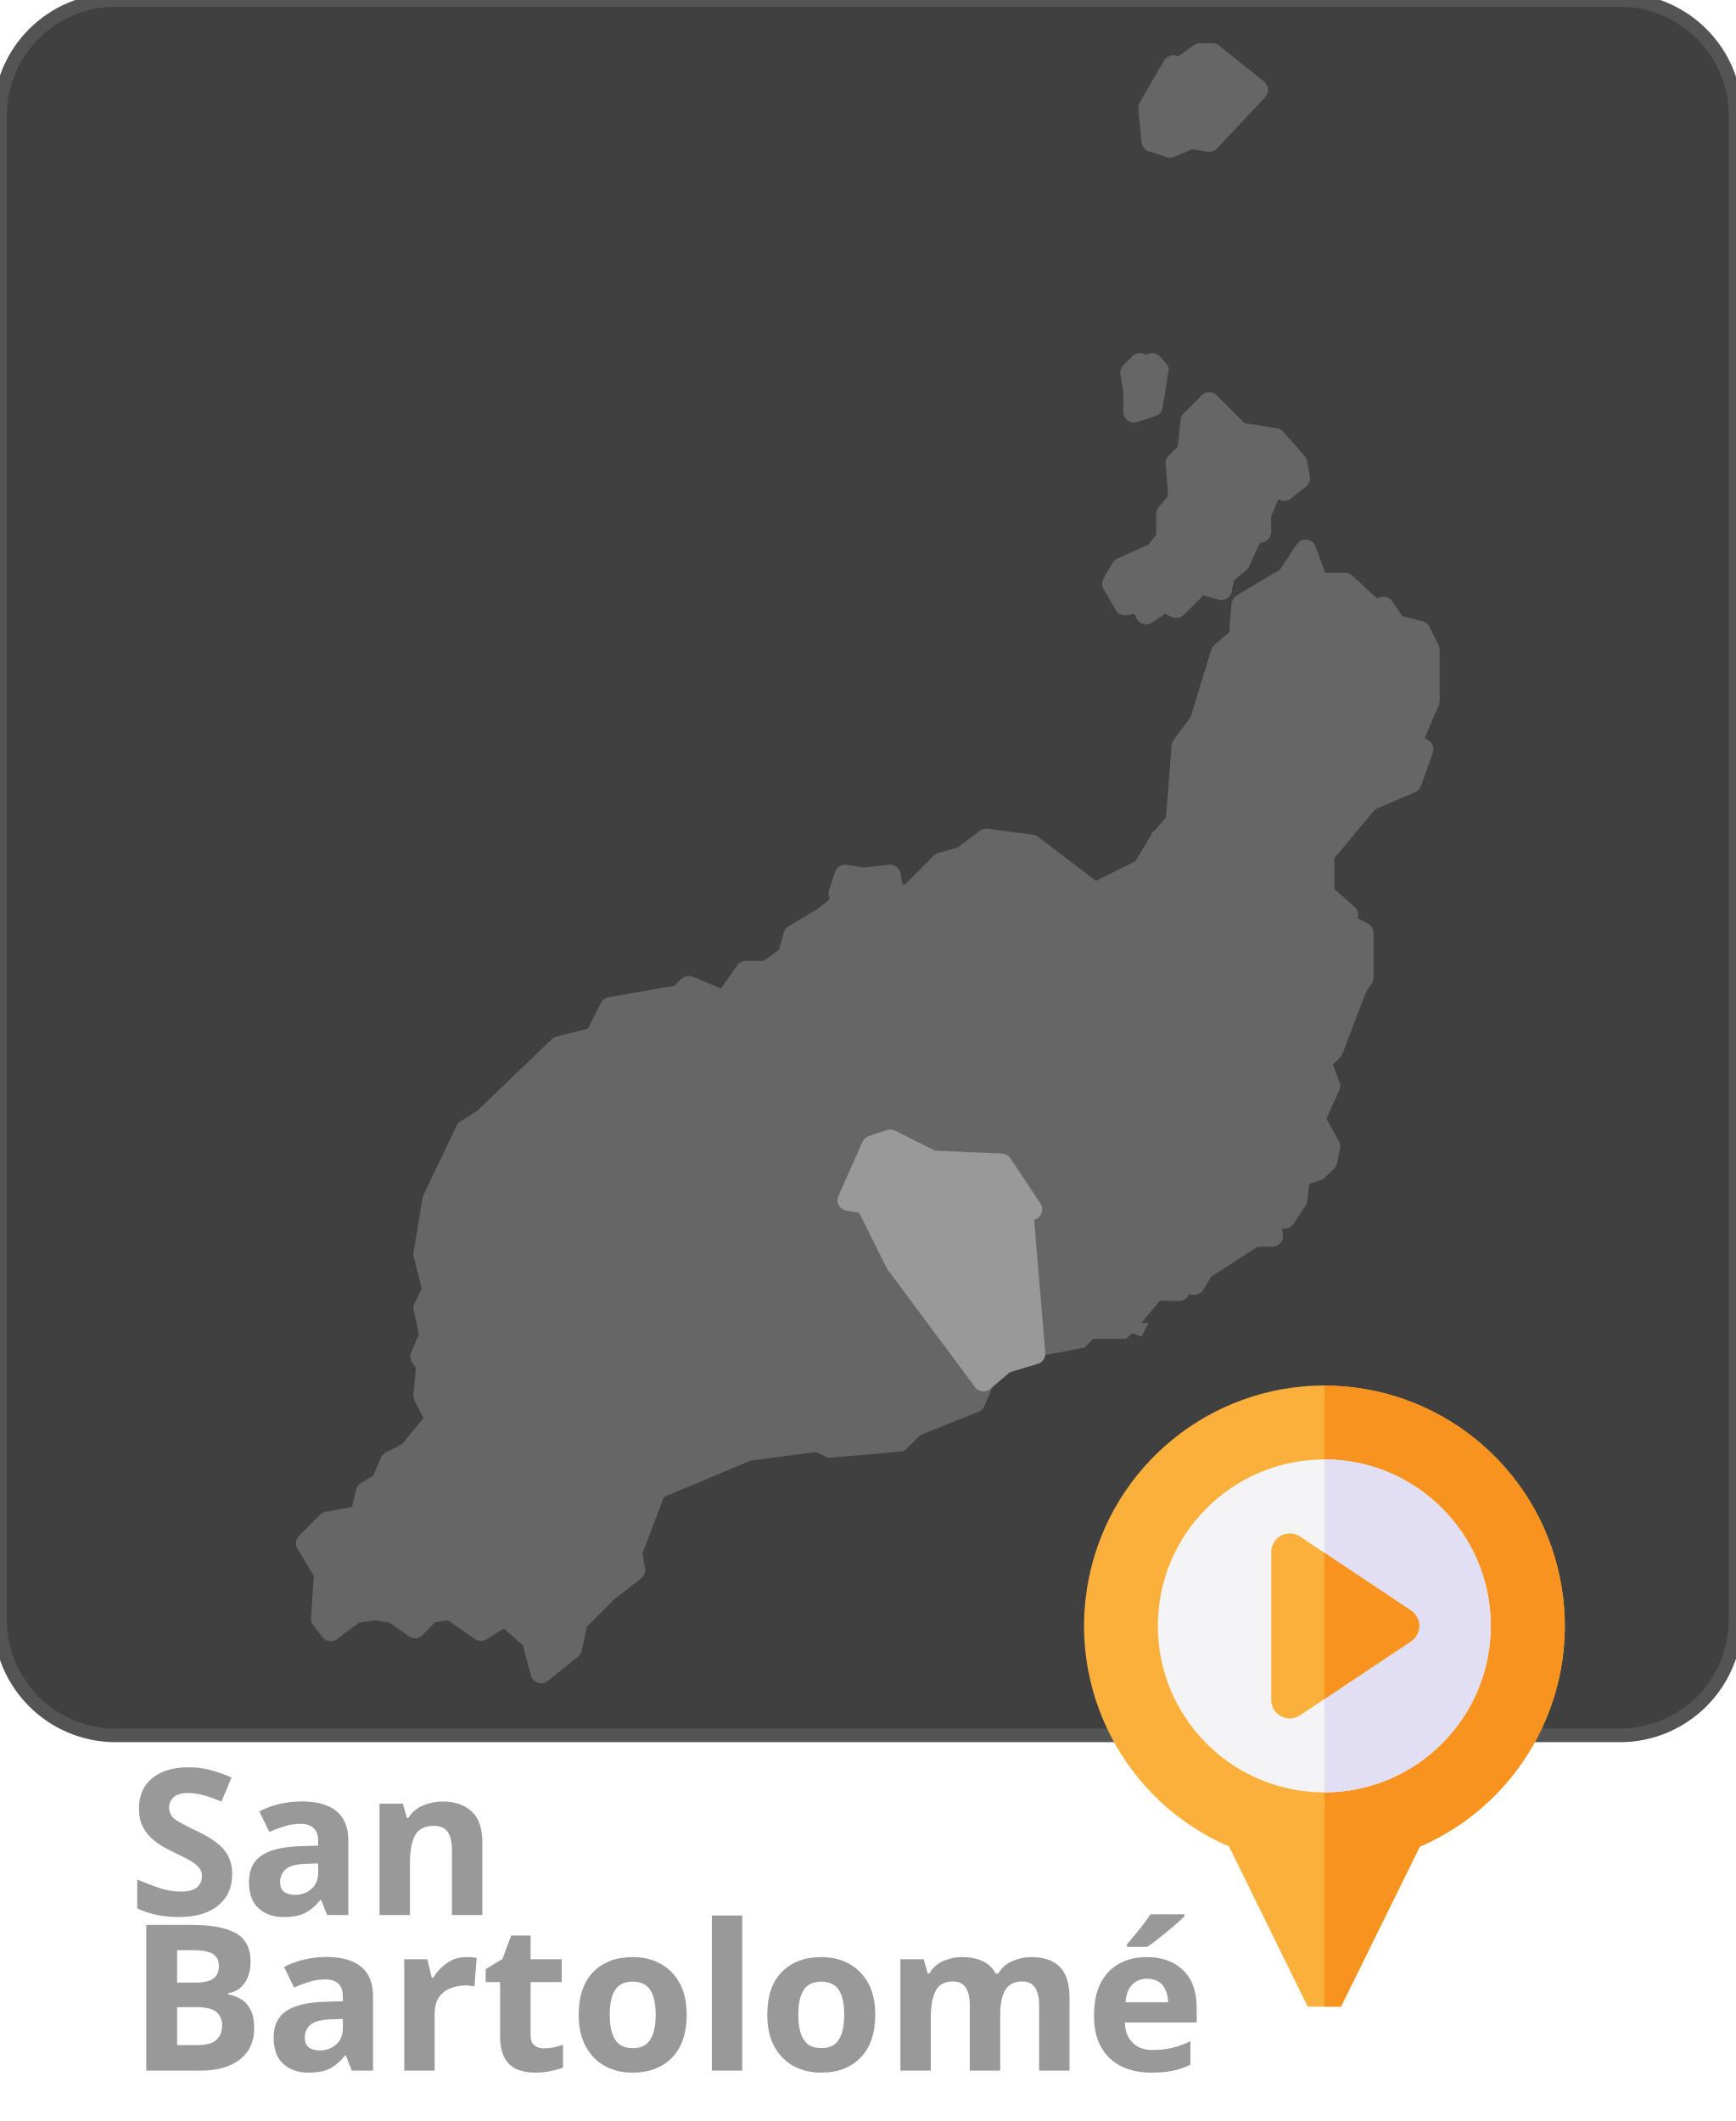
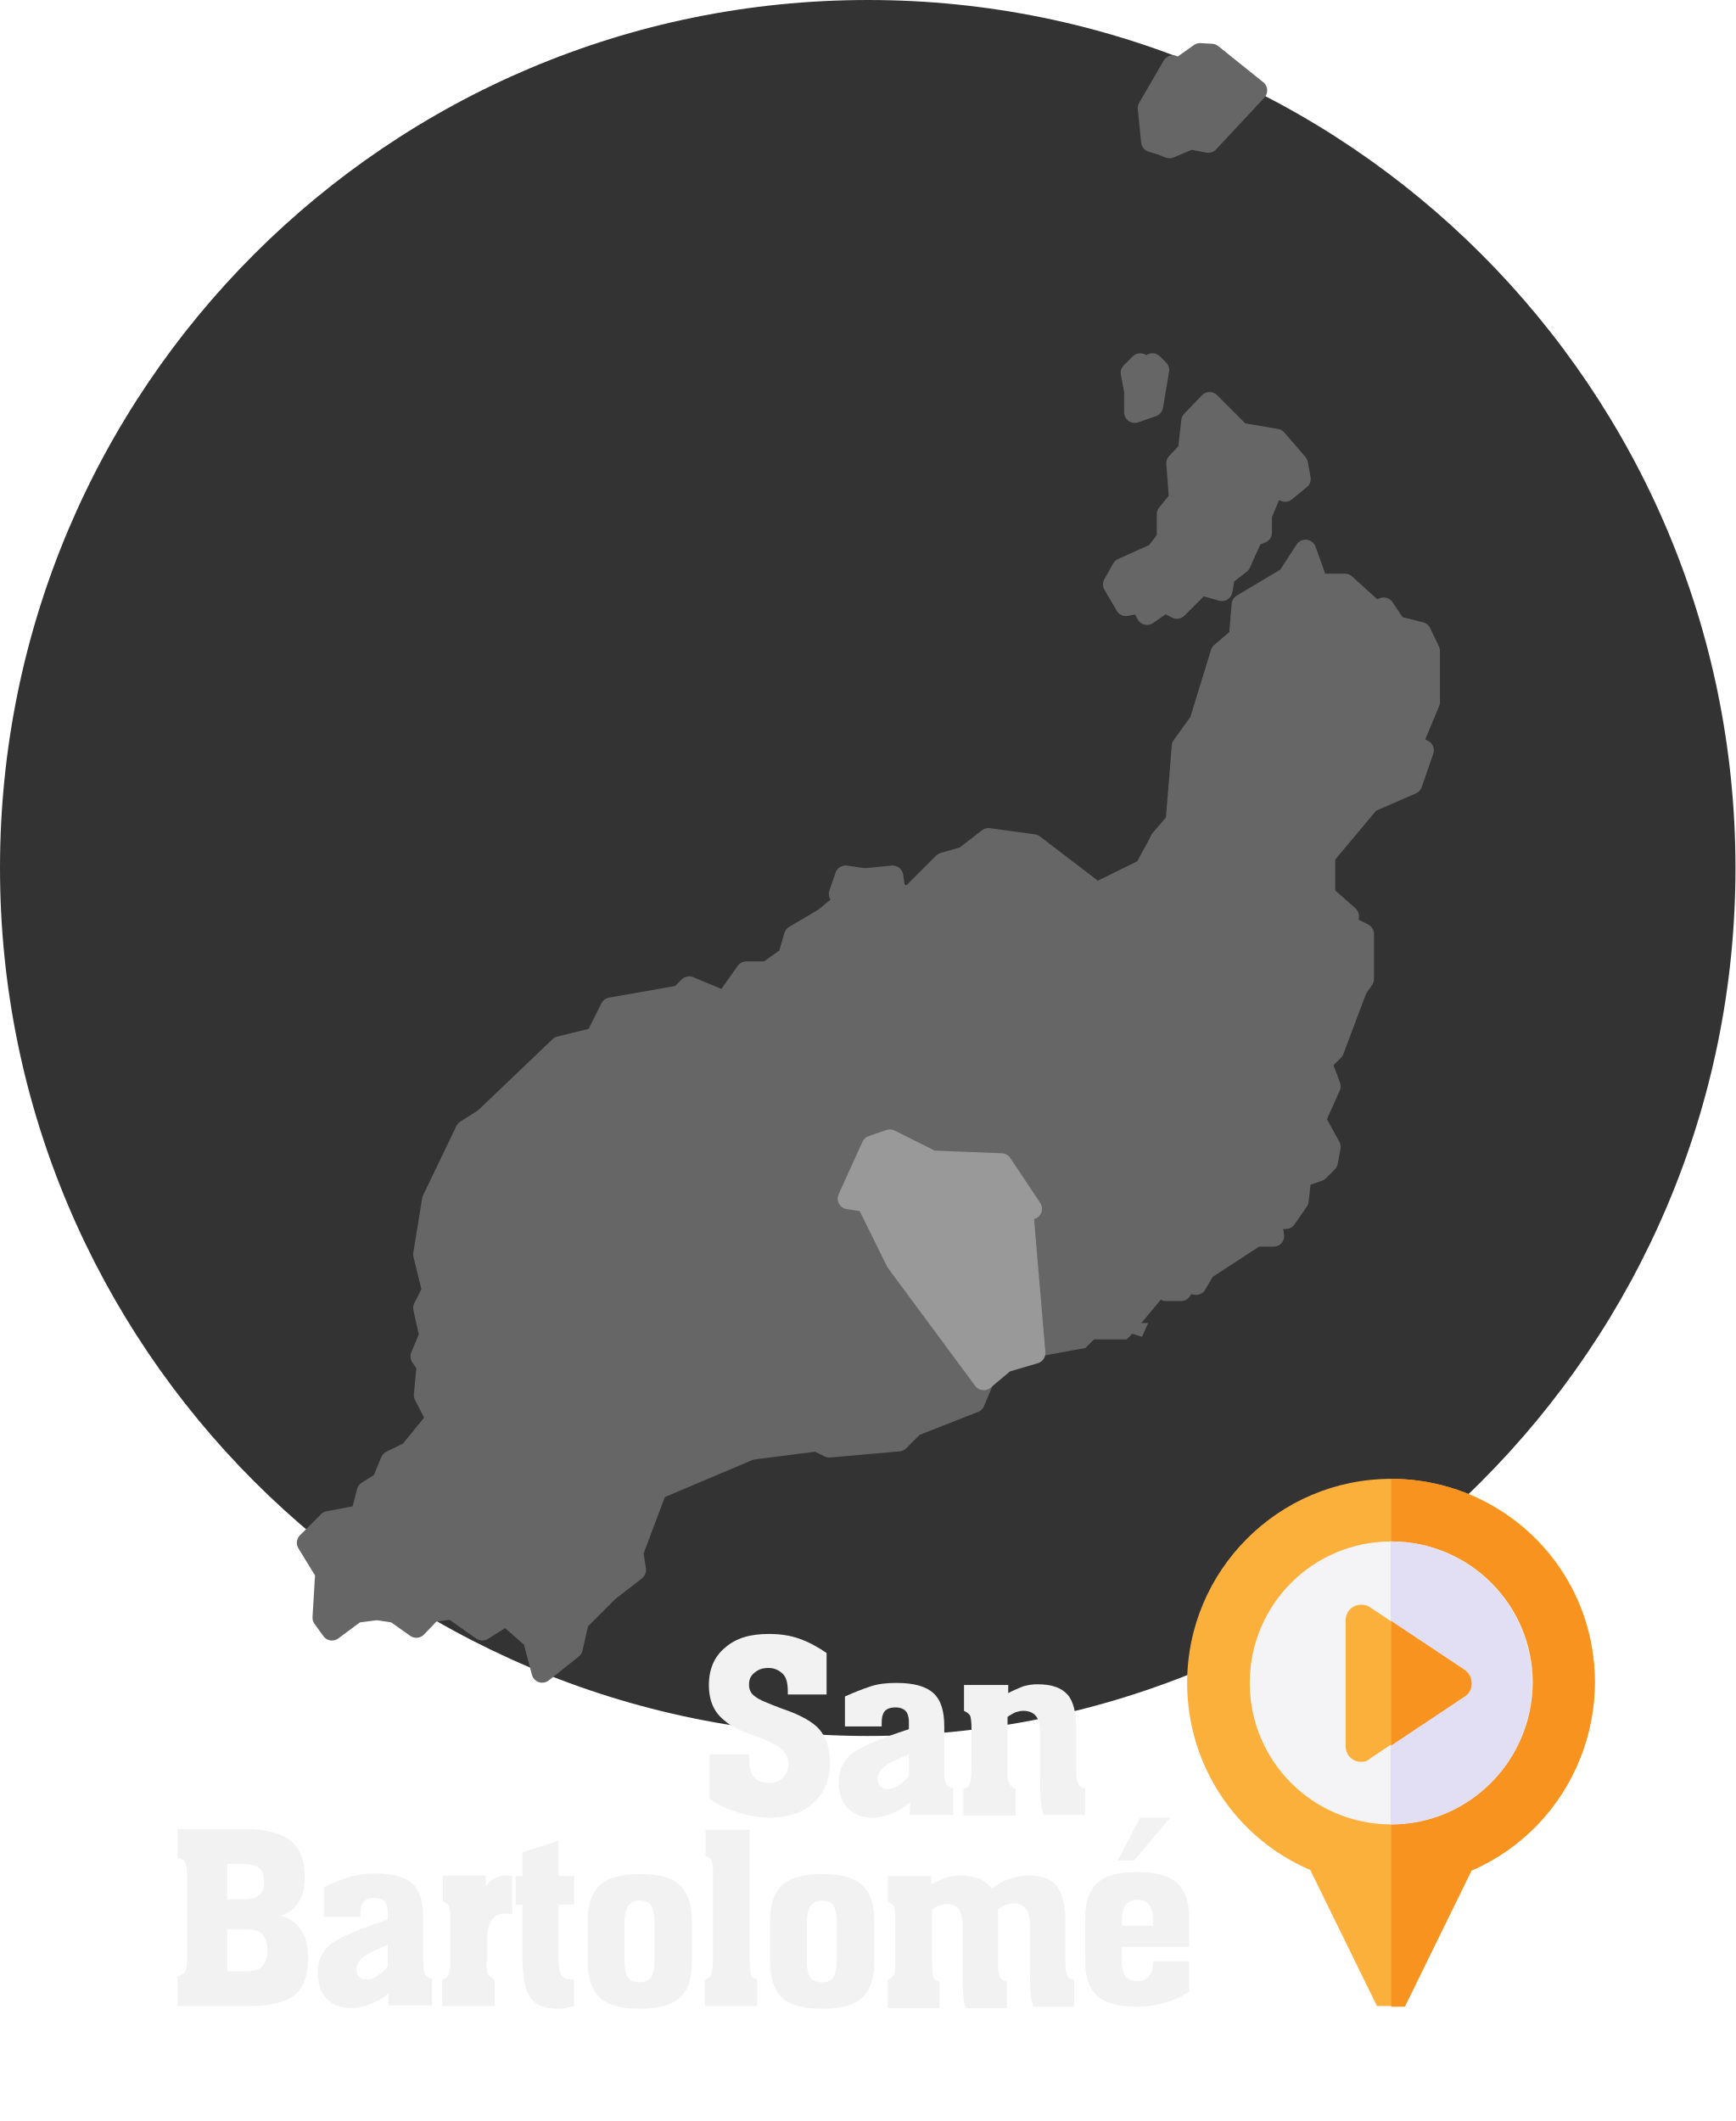
- <svg xmlns="http://www.w3.org/2000/svg" id="Municipios_de_la_provincia_de_Santa_Cruz_de_Tenerife" data-name="Municipios de la provincia de Santa Cruz de Tenerife" viewBox="0 0 255.12 311.81">
-   <defs>
-     <style>.cls-1{fill:#404040;stroke:#545454;stroke-width:2px;}.cls-1,.cls-3{stroke-miterlimit:10;}.cls-2{font-size:30px;font-family:ZillaSlab-SemiBold, Zilla Slab;font-weight:700;}.cls-2,.cls-5{fill:#999;}.cls-3,.cls-4{fill:#666;stroke:#666;}.cls-4,.cls-5{stroke-linejoin:round;stroke-width:3.13px;}.cls-5{stroke:#999;}.cls-6{fill:#fbb03b;}.cls-7{fill:#f7931e;}.cls-8{fill:#f4f4f6;}.cls-9{fill:#e2dff4;}</style>
-   </defs>
-   <rect class="cls-1" width="255.12" height="255.12" rx="17.01" ry="17.01" />
-   <text class="cls-2" transform="translate(18.8 281.53)">San<tspan x="0" y="22.87">Bartolomé</tspan>
-   </text>
-   <path id="Arrecife" class="cls-3" d="M171.12,189.72,166.69,195H168l-.44.88-1.33-.44-.88.88H160.5l-1.33,1.33L152.1,199l-1.77-21.23h1.33l3.1.44,7.52-2.21.44,1.77.88-.44-.88,4,1.33,3.54,5.75,2.21Z" />
-   <path id="Haría" class="cls-4" d="M176.43,7.91l-3.11,2.19-.86-.4-3.57,6.16.46,4.9,1.32.4,1.32.46,3.11-1.32,2.65.46,7.08-7.55-6.62-5.3Zm-8.87,45.56-1.32,1.32.46,2.65v3.11l2.65-.86.86-5.3-.86-.92-.86.92Zm10.19,5.76-2.65,2.65-.46,4.43-1.73,1.79.4,5.3-1.79,2.19v3.57l-1.73,2.19-4.9,2.19-1.32,2.25,1.79,3.11,2.65-.46v.86l.46.92,2.65-1.79,1.79.86,3.51-3.51,3.11.86.4-2.19,2.25-1.79,1.79-4,1.32-.46V75.58l1.32-3.11,1.32-.86.86.46L191,70.28l-.4-2.19-3.11-3.57-5.3-.86Zm14.17,21.66-2.65,4-6.68,4-.4,4.84L179.54,96l-3.11,10.14-2.65,3.57-.86,11.06-2.25,2.65.86,6.16,7.55,3.11,5.76,5.76,10.19,5.3,4.38,1.32.92-1.32v-6.62l-2.65-1.32.4-1.32-3.51-3.11v-5.76l6.62-7.95,6.22-2.65,1.73-4.9-1.73-.86,2.65-6.22V95.51l-1.32-2.65-3.57-.92-1.79-2.65-1.32.46-4.38-4h-4Z" />
-   <path id="Teguise" class="cls-4" d="M170.67,123.37l.88,6.19,7.52,3.1,5.75,5.75L195,143.72l4.42,1.33-3.54,9.29-1.77,1.77,1.33,3.54-2.21,4.87,2.21,4L195,170.7,193.68,172l-2.65.88-.44,3.54-1.77,2.65H186.6l.44,2.65h-2.65l-7.52,4.87-1.33,2.21-1.77-.44-.44,1.33h-2.21l-1.33-2.65L164,184.86l-1.33-3.54.88-4-.88.44-.44-1.77-7.52,2.21-3.1-.44-4.42-6.64-10.17-.44-6.19-3.1-2.65.88,3.54-15-.88-8.85-4-15.48,4-.44.44,2.65,2.21.44,4.87-4.87,3.1-.88,3.54-2.65,6.64.88,9.29,7.08,7.08-3.54Z" />
-   <path id="Tías" class="cls-4" d="M111.84,185.3l12.83-8.85,2.65.44,4.42,8.85L144.58,203l-1.33,3.1-8.85,3.54-2.21,2.21-10.17.88-1.77-.88-10.17,1.33L108.31,195Z" />
-   <path id="Tinajo" class="cls-4" d="M71.15,164.51l11.06-10.62,5.31-1.33,2.21-4.42,10.17-1.77,1.33-1.33,5.31,2.21,3.1-4.42h3.1l3.1-2.21.88-3.1,4.42-2.65,2.21-1.77h1.77l-1.77-1.77.88-2.65,2.65.44,4,15.48.88,8.85-3.54,15-3.54,8-12.83,8.85-18.14-4.87Z" />
-   <path id="Yaiza" class="cls-4" d="M71.15,164.51l22.56,15.93,18.14,4.87L108.31,195l1.77,18.14-13.71,5.75-3.54,9.29.44,2.65-4,3.1-4.42,4.42-.88,4-4.42,3.54L78.23,241l-4-3.54-3.54,2.21-4.42-3.1-3.1.44L61,239.27l-3.1-2.21-2.65-.44-3.1.44-3.54,2.65-1.33-1.77.44-6.64-2.65-4.42,3.1-3.1L53,222.9l.88-3.54L56.11,218l1.33-3.1,2.65-1.33,4-4.87-1.77-3.54.44-4.42-.88-1.33,1.33-3.1-.88-4,1.33-2.65-1.33-5.31,1.33-8,4.87-10.17Z" />
-   <path id="San_Bartolomé" data-name="San Bartolomé" class="cls-5" d="M128.21,168.49l2.65-.88,6.19,3.1,10.17.44,4.42,6.64h-1.33L152.1,199l-4.42,1.33-3.1,2.65-12.83-17.25-4.42-8.85-2.65-.44Z" />
-   <path class="cls-6" d="M194.67,203.68a35.34,35.34,0,0,0-14,67.78L192.23,295h4.88l11.59-23.52a35.34,35.34,0,0,0-14-67.78Z" />
-   <path class="cls-7" d="M197.11,295l11.59-23.52a35.34,35.34,0,0,0-14-67.78V295Z" />
-   <path class="cls-8" d="M194.67,263.5A24.47,24.47,0,1,1,219.14,239,24.5,24.5,0,0,1,194.67,263.5Z" />
-   <path class="cls-9" d="M219.14,239a24.5,24.5,0,0,0-24.47-24.47V263.5A24.5,24.5,0,0,0,219.14,239Z" />
-   <path class="cls-6" d="M189.59,252.63a2.72,2.72,0,0,1-2.72-2.72V228.15a2.72,2.72,0,0,1,4.23-2.26l16.31,10.88a2.72,2.72,0,0,1,0,4.52L191.1,252.17a2.72,2.72,0,0,1-1.51.46Z" />
-   <path class="cls-7" d="M207.41,236.77l-12.75-8.5v21.52l12.75-8.5a2.72,2.72,0,0,0,0-4.52Z" />
+ <svg xmlns="http://www.w3.org/2000/svg" version="1.1" id="Municipios_de_la_provincia_de_Santa_Cruz_de_Tenerife" x="0px" y="0px" viewBox="0 0 255.1 311.8" style="enable-background:new 0 0 255.1 311.8;" xml:space="preserve">
+   <style type="text/css">
+ 	.st0{fill:#333333;}
+ 	.st1{fill:#666666;stroke:#666666;stroke-miterlimit:10;}
+ 	.st2{fill:#666666;stroke:#666666;stroke-width:3.13;stroke-linejoin:round;}
+ 	.st3{fill:#999999;stroke:#999999;stroke-width:3.13;stroke-linejoin:round;}
+ 	.st4{fill:#FBB03B;}
+ 	.st5{fill:#F7931E;}
+ 	.st6{fill:#F4F4F6;}
+ 	.st7{fill:#E2DFF4;}
+ 	.st8{fill:#F2F2F2;}
+ </style>
+   <path class="st0" d="M127.6,0L127.6,0C198,0,255.1,57.1,255.1,127.6l0,0c0,70.4-57.1,127.6-127.6,127.6l0,0  C57.1,255.1,0,198,0,127.6l0,0C0,57.1,57.1,0,127.6,0z" />
+   <path id="Arrecife" class="st1" d="M171.1,189.7l-4.4,5.3h1.3l-0.4,0.9l-1.3-0.4l-0.9,0.9h-4.8l-1.3,1.3l-7.1,1.3l-1.8-21.2h1.3  l3.1,0.4l7.5-2.2l0.4,1.8l0.9-0.4l-0.9,4l1.3,3.5l5.8,2.2L171.1,189.7z" />
+   <path id="Haría" class="st2" d="M176.4,7.9l-3.1,2.2l-0.9-0.4l-3.6,6.2l0.5,4.9l1.3,0.4l1.3,0.5l3.1-1.3l2.6,0.5l7.1-7.6L178.1,8  L176.4,7.9z M167.6,53.5l-1.3,1.3l0.5,2.7v3.1l2.6-0.9l0.9-5.3l-0.9-0.9l-0.9,0.9L167.6,53.5z M177.8,59.2l-2.6,2.7l-0.5,4.4  l-1.7,1.8l0.4,5.3l-1.8,2.2v3.6l-1.7,2.2l-4.9,2.2l-1.3,2.3l1.8,3.1l2.6-0.5v0.9l0.5,0.9l2.6-1.8l1.8,0.9l3.5-3.5l3.1,0.9l0.4-2.2  l2.3-1.8l1.8-4l1.3-0.5v-2.6l1.3-3.1l1.3-0.9l0.9,0.5l2.2-1.8l-0.4-2.2l-3.1-3.6l-5.3-0.9L177.8,59.2z M191.9,80.9l-2.6,4l-6.7,4  l-0.4,4.8l-2.7,2.3l-3.1,10.1l-2.6,3.6l-0.9,11.1l-2.3,2.7l0.9,6.2l7.6,3.1l5.8,5.8l10.2,5.3l4.4,1.3l0.9-1.3v-6.6l-2.6-1.3l0.4-1.3  l-3.5-3.1v-5.8l6.6-7.9l6.2-2.7l1.7-4.9l-1.7-0.9l2.6-6.2v-7.5l-1.3-2.7l-3.6-0.9l-1.8-2.7l-1.3,0.5l-4.4-4h-4L191.9,80.9z" />
+   <path id="Teguise" class="st2" d="M170.7,123.4l0.9,6.2l7.5,3.1l5.8,5.8l10.2,5.3l4.4,1.3l-3.5,9.3l-1.8,1.8l1.3,3.5l-2.2,4.9l2.2,4  l-0.4,2.2l-1.3,1.3l-2.6,0.9l-0.4,3.5l-1.8,2.6h-2.2l0.4,2.6h-2.6l-7.5,4.9l-1.3,2.2l-1.8-0.4l-0.4,1.3h-2.2l-1.3-2.6l-5.8-2.2  l-1.3-3.5l0.9-4l-0.9,0.4l-0.4-1.8l-7.5,2.2l-3.1-0.4l-4.4-6.6l-10.2-0.4l-6.2-3.1l-2.6,0.9l3.5-15l-0.9-8.9l-4-15.5l4-0.4l0.4,2.6  l2.2,0.4l4.9-4.9l3.1-0.9l3.5-2.7l6.6,0.9l9.3,7.1l7.1-3.5L170.7,123.4z" />
+   <path id="Tías" class="st2" d="M111.8,185.3l12.8-8.9l2.7,0.4l4.4,8.9l12.8,17.3l-1.3,3.1l-8.9,3.5l-2.2,2.2l-10.2,0.9l-1.8-0.9  l-10.2,1.3l-1.8-18.2L111.8,185.3z" />
+   <path id="Tinajo" class="st2" d="M71.2,164.5l11.1-10.6l5.3-1.3l2.2-4.4l10.2-1.8l1.3-1.3l5.3,2.2l3.1-4.4h3.1l3.1-2.2l0.9-3.1  l4.4-2.6l2.2-1.8h1.8l-1.8-1.8l0.9-2.6l2.7,0.4l4,15.5l0.9,8.9l-3.5,15l-3.5,8l-12.8,8.9L94,180.6L71.2,164.5z" />
+   <path id="Yaiza" class="st2" d="M71.2,164.5l22.6,15.9l18.1,4.9l-3.5,9.7l1.8,18.1l-13.7,5.8l-3.5,9.3l0.4,2.6l-4,3.1l-4.4,4.4  l-0.9,4l-4.4,3.5l-1.3-4.9l-4-3.5l-3.5,2.2l-4.4-3.1l-3.1,0.4l-2.2,2.3l-3.1-2.2l-2.7-0.4l-3.1,0.4l-3.5,2.6l-1.3-1.8l0.4-6.6  l-2.7-4.4l3.1-3.1l4.8-0.9l0.9-3.5l2.2-1.4l1.3-3.1l2.7-1.3l4-4.9l-1.8-3.5l0.4-4.4l-0.9-1.3l1.3-3.1l-0.9-4l1.3-2.6l-1.3-5.3l1.3-8  l4.9-10.2L71.2,164.5z" />
+   <path id="San_Bartolomé" class="st3" d="M128.2,168.5l2.6-0.9l6.2,3.1l10.2,0.4l4.4,6.6h-1.3l1.8,21.2l-4.4,1.3l-3.1,2.6  l-12.8-17.3l-4.4-8.9l-2.7-0.4L128.2,168.5z" />
+   <g>
+     <path class="st4" d="M204.5,217.4c-16.6,0-30,13.5-30,30c0,12,7.1,22.8,18.1,27.5l9.8,20h4.1l9.8-20c15.2-6.6,22.2-24.3,15.7-39.5   C227.3,224.5,216.5,217.4,204.5,217.4L204.5,217.4z" />
+     <path class="st5" d="M206.5,295l9.8-20c15.2-6.6,22.2-24.3,15.7-39.5c-4.8-11-15.6-18.1-27.5-18.1V295H206.5z" />
+     <path class="st6" d="M204.5,268.2c-11.5,0-20.8-9.3-20.8-20.8c0-11.5,9.3-20.8,20.8-20.8s20.8,9.3,20.8,20.8   C225.2,258.9,215.9,268.2,204.5,268.2z" />
+     <path class="st7" d="M225.2,247.4c0-11.5-9.3-20.8-20.8-20.8v41.6C215.9,268.2,225.2,258.9,225.2,247.4z" />
+     <path class="st4" d="M200.1,259c-1.3,0-2.3-1-2.3-2.3l0,0v-18.5c0-1.3,1-2.3,2.3-2.3c0.5,0,0.9,0.1,1.3,0.4l13.9,9.2   c1.1,0.7,1.3,2.1,0.6,3.2c-0.2,0.3-0.4,0.5-0.6,0.6l-13.9,9.2C201,258.9,200.6,259,200.1,259L200.1,259z" />
+     <path class="st5" d="M215.3,245.5l-10.8-7.2v18.3l10.8-7.2c1.1-0.7,1.3-2.1,0.6-3.2C215.7,245.9,215.5,245.7,215.3,245.5z" />
+   </g>
+   <g>
+     <path class="st8" d="M104.3,264.4v-6.5h5.8v0.5c0,1.3,0.2,2.2,0.7,2.8c0.5,0.6,1.3,0.9,2.3,0.9c0.8,0,1.5-0.3,2-0.8s0.8-1.2,0.8-2   s-0.3-1.4-0.8-2c-0.5-0.5-1.5-1.1-2.8-1.6c-0.3-0.1-0.7-0.3-1.3-0.5c-2-0.7-3.5-1.4-4.3-2.1c-0.9-0.7-1.5-1.4-1.9-2.3   s-0.6-1.9-0.6-3.1c0-2.3,0.8-4.2,2.4-5.5c1.6-1.4,3.7-2,6.4-2c1.6,0,3.1,0.2,4.5,0.7s2.7,1.2,4,2.1v6.1h-5.7v-0.5   c0-1.1-0.2-2-0.7-2.5s-1.2-0.9-2.1-0.9s-1.5,0.2-2.1,0.7s-0.8,1-0.8,1.8c0,0.7,0.3,1.3,0.9,1.7c0.6,0.5,1.9,1,4,1.8   c2.7,0.9,4.6,2,5.5,3.1c1,1.2,1.5,2.8,1.5,4.8c0,2.5-0.8,4.4-2.4,5.9s-3.7,2.2-6.4,2.2c-1.7,0-3.3-0.3-4.8-0.8   S105.5,265.4,104.3,264.4z" />
+     <path class="st8" d="M133.8,264.9c-0.8,0.8-1.7,1.3-2.7,1.7c-1,0.4-1.9,0.6-2.9,0.6c-1.5,0-2.7-0.5-3.6-1.4s-1.3-2.2-1.3-3.9   c0-1.7,0.6-3,1.9-4.1c1.3-1,4.1-2.2,8.4-3.6v-1.1c0-0.7-0.2-1.3-0.5-1.6s-0.8-0.5-1.5-0.5s-1.2,0.2-1.5,0.5s-0.5,0.9-0.5,1.7v0.6   h-5.4v-4.4c1.3-0.6,2.6-1.1,3.8-1.5s2.5-0.5,3.8-0.5c2.5,0,4.3,0.5,5.4,1.5c1.1,1,1.6,2.6,1.6,4.9v6.4c0,1.1,0.1,1.8,0.3,2.1   c0.2,0.3,0.5,0.5,1,0.6v3.9h-6.4L133.8,264.9L133.8,264.9z M133.6,257.9c-1.9,0.8-3.2,1.4-3.7,1.9c-0.6,0.5-0.9,1.1-0.9,1.7   c0,0.5,0.1,0.8,0.4,1.1s0.6,0.4,1.1,0.4s1-0.2,1.5-0.5s1.1-0.8,1.6-1.4L133.6,257.9L133.6,257.9z" />
+     <path class="st8" d="M148.1,260.4c0,1,0.1,1.6,0.3,1.9s0.5,0.5,0.9,0.7v3.9h-7.7V263c0.4-0.1,0.8-0.3,0.9-0.7   c0.2-0.4,0.3-1.1,0.3-2.2V254c0-0.9-0.1-1.5-0.2-1.8c-0.2-0.3-0.5-0.5-0.9-0.7v-3.8h6.5v1.2c0.7-0.4,1.5-0.7,2.2-1   c0.7-0.2,1.4-0.3,2.1-0.3c2.1,0,3.5,0.5,4.4,1.5s1.3,2.7,1.3,5.2v5.9c0,1.1,0.1,1.8,0.3,2.1s0.5,0.5,1,0.6v3.9h-6.1   c-0.2-0.5-0.3-1.2-0.4-2c-0.1-0.8-0.1-2.1-0.1-3.8v-6c0-1.3-0.2-2.2-0.6-2.7c-0.4-0.5-1-0.8-1.9-0.8c-0.4,0-0.7,0.1-1.1,0.2   c-0.4,0.2-0.8,0.4-1.2,0.7V260.4z" />
+     <path class="st8" d="M26.1,294.9v-4.4c0.5-0.1,0.9-0.3,1.1-0.6c0.2-0.3,0.3-1,0.3-2.1v-12c0-1.1-0.1-1.7-0.3-2.1   c-0.2-0.3-0.5-0.5-1.1-0.6v-4.2h10c3,0,5.3,0.6,6.6,1.7c1.4,1.1,2.1,2.9,2.1,5.4c0,1.4-0.3,2.7-0.9,3.6c-0.6,1-1.5,1.7-2.7,2   c1.4,0.4,2.4,1.1,3.1,2.2c0.7,1,1,2.4,1,4.1c0,2.5-0.7,4.3-2,5.4c-1.4,1.1-3.6,1.6-6.8,1.6H26.1z M33.4,279.2h2.3   c1.1,0,1.9-0.2,2.4-0.6s0.7-1,0.7-1.9c0-1-0.2-1.7-0.7-2.1s-1.3-0.6-2.4-0.6h-2.3V279.2z M33.4,289.8H36c1.2,0,2-0.2,2.5-0.7   s0.8-1.3,0.8-2.4s-0.3-1.9-0.8-2.4s-1.4-0.7-2.6-0.7h-2.5V289.8z" />
+     <path class="st8" d="M57.2,292.9c-0.8,0.8-1.7,1.3-2.7,1.7c-1,0.4-1.9,0.6-2.9,0.6c-1.5,0-2.7-0.5-3.6-1.4   c-0.9-0.9-1.3-2.2-1.3-3.9c0-1.7,0.6-3,1.9-4.1c1.3-1,4.1-2.2,8.4-3.6v-1.1c0-0.7-0.2-1.3-0.5-1.6S55.7,279,55,279   s-1.2,0.2-1.5,0.5c-0.3,0.4-0.5,0.9-0.5,1.7v0.6h-5.4v-4.4c1.3-0.6,2.6-1.1,3.8-1.5c1.3-0.3,2.5-0.5,3.8-0.5c2.5,0,4.3,0.5,5.4,1.5   c1.1,1,1.6,2.6,1.6,4.9v6.4c0,1.1,0.1,1.8,0.3,2.1c0.2,0.3,0.5,0.5,1,0.6v3.9h-6.4v-1.9H57.2z M57,285.9c-1.9,0.8-3.2,1.4-3.7,1.9   c-0.6,0.5-0.9,1.1-0.9,1.7c0,0.5,0.1,0.8,0.4,1.1s0.6,0.4,1.1,0.4s1-0.2,1.5-0.5s1.1-0.8,1.6-1.4C57,289.1,57,285.9,57,285.9z" />
+     <path class="st8" d="M71.5,288.4c0,1,0.1,1.6,0.3,1.9c0.2,0.3,0.5,0.5,0.9,0.7v3.9H65V291c0.4-0.1,0.8-0.3,0.9-0.7   c0.2-0.4,0.3-1.1,0.3-2.2V282c0-0.9-0.1-1.5-0.2-1.8c-0.2-0.3-0.5-0.5-0.9-0.7v-3.8h6.3v1.6c0.4-0.5,0.8-1,1.4-1.2   c0.5-0.3,1.1-0.4,1.7-0.4c0.2,0,0.4,0,0.7,0.1h0.1v5.6c0,0-0.1,0-0.2,0c-0.3,0-0.5-0.1-0.7-0.1c-1,0-1.7,0.3-2.1,0.9   s-0.7,1.6-0.7,2.9v3.3H71.5z" />
+     <path class="st8" d="M82.1,270.6v5.2h2.3v4.2h-2.3v7.5c0,1.4,0.1,2.3,0.4,2.8s0.8,0.7,1.6,0.7h0.3v3.9c-0.5,0.1-0.9,0.2-1.3,0.3   c-0.4,0.1-0.8,0.1-1.2,0.1c-1.8,0-3.1-0.5-3.9-1.6c-0.8-1-1.2-3-1.2-5.8V280h-1v-4.2h1v-3.5L82.1,270.6z" />
+     <path class="st8" d="M101.7,282.3v6.2c0,2.4-0.6,4.1-1.8,5.2c-1.2,1.1-3.2,1.6-5.8,1.6c-2.7,0-4.7-0.5-5.9-1.6   c-1.2-1.1-1.8-2.8-1.8-5.2v-6.2c0-2.4,0.6-4.1,1.8-5.2c1.2-1.1,3.2-1.6,5.9-1.6c2.7,0,4.6,0.5,5.8,1.6   C101,278.1,101.7,279.9,101.7,282.3z M96.2,282.6c0-1.2-0.2-2-0.5-2.5s-0.9-0.7-1.7-0.7c-0.8,0-1.3,0.3-1.7,0.8   c-0.3,0.5-0.5,1.3-0.5,2.5v5.6c0,1.1,0.2,2,0.5,2.4c0.3,0.5,0.9,0.7,1.7,0.7c0.8,0,1.3-0.2,1.7-0.7c0.3-0.5,0.5-1.3,0.5-2.4V282.6z   " />
+     <path class="st8" d="M104.8,275.3c0-0.9-0.1-1.5-0.2-1.8c-0.2-0.3-0.5-0.5-0.9-0.7V269h6.5v19.4c0,1,0.1,1.7,0.2,2s0.5,0.5,0.9,0.6   v3.9h-7.7V291c0.4-0.1,0.8-0.3,0.9-0.7c0.2-0.4,0.3-1.1,0.3-2.2C104.8,288.1,104.8,275.3,104.8,275.3z" />
+     <path class="st8" d="M128.5,282.3v6.2c0,2.4-0.6,4.1-1.8,5.2c-1.2,1.1-3.2,1.6-5.8,1.6c-2.7,0-4.7-0.5-5.9-1.6   c-1.2-1.1-1.8-2.8-1.8-5.2v-6.2c0-2.4,0.6-4.1,1.8-5.2c1.2-1.1,3.2-1.6,5.9-1.6c2.7,0,4.6,0.5,5.8,1.6   C127.9,278.1,128.5,279.9,128.5,282.3z M123,282.6c0-1.2-0.2-2-0.5-2.5s-0.9-0.7-1.7-0.7c-0.8,0-1.3,0.3-1.7,0.8   c-0.3,0.5-0.5,1.3-0.5,2.5v5.6c0,1.1,0.2,2,0.5,2.4c0.3,0.5,0.9,0.7,1.7,0.7c0.8,0,1.3-0.2,1.7-0.7c0.3-0.5,0.5-1.3,0.5-2.4V282.6z   " />
+     <path class="st8" d="M145.8,277.6c0.8-0.6,1.7-1.1,2.6-1.4c0.9-0.3,1.9-0.5,2.8-0.5c1.9,0,3.3,0.5,4.1,1.5s1.3,2.8,1.3,5.2v6   c0,1,0.1,1.7,0.3,2.1c0.2,0.3,0.5,0.5,1,0.6v3.9h-6c-0.2-0.5-0.3-1.1-0.4-1.8c-0.1-0.7-0.1-2-0.1-3.9v-6c0-1.3-0.2-2.2-0.6-2.7   c-0.4-0.5-1-0.8-1.8-0.8c-0.4,0-0.7,0.1-1.1,0.2c-0.4,0.1-0.8,0.4-1.2,0.7v7.9c0,1,0.1,1.7,0.3,2.1c0.2,0.3,0.5,0.5,1,0.6v3.9h-6   c-0.2-0.5-0.4-1.2-0.4-2c-0.1-0.8-0.1-2.1-0.1-3.8v-6c0-1.3-0.2-2.2-0.5-2.7c-0.4-0.5-1-0.8-1.8-0.8c-0.4,0-0.7,0.1-1.1,0.2   c-0.4,0.1-0.7,0.4-1.1,0.7v7.9c0,1,0.1,1.7,0.2,2s0.5,0.5,0.9,0.6v3.9h-7.6V291c0.4-0.1,0.7-0.3,0.9-0.7c0.2-0.4,0.2-1.1,0.2-2.2   v-6.3c0-0.8-0.1-1.3-0.2-1.6c-0.2-0.3-0.5-0.5-0.9-0.6v-3.8h6.4v1.2c0.7-0.4,1.5-0.7,2.2-1c0.7-0.2,1.4-0.3,2.1-0.3   c1.1,0,2,0.2,2.8,0.5C144.6,276.5,145.3,277,145.8,277.6z" />
+     <path class="st8" d="M164.9,288.1c0,1.1,0.2,2,0.5,2.4c0.4,0.5,0.9,0.7,1.8,0.7c0.8,0,1.3-0.2,1.7-0.7s0.6-1.1,0.6-2.1v-0.1h5.3   v4.5c-1.1,0.7-2.3,1.3-3.6,1.6c-1.3,0.4-2.6,0.6-4,0.6c-2.7,0-4.7-0.5-5.9-1.6s-1.8-2.8-1.8-5.2V282c0-2.4,0.6-4.1,1.8-5.2   s3.2-1.6,5.9-1.6c2.6,0,4.6,0.5,5.8,1.6s1.8,2.8,1.8,5.2v4.2h-9.9L164.9,288.1L164.9,288.1z M167.6,267.2h4.4l-5.3,6.3h-2.4   L167.6,267.2z M164.9,282.6v0.5h4.6v-0.8c0-1-0.2-1.8-0.6-2.3s-1-0.7-1.7-0.7c-0.8,0-1.4,0.3-1.8,0.8   C165.1,280.6,164.9,281.4,164.9,282.6z" />
+   </g>
</svg>
